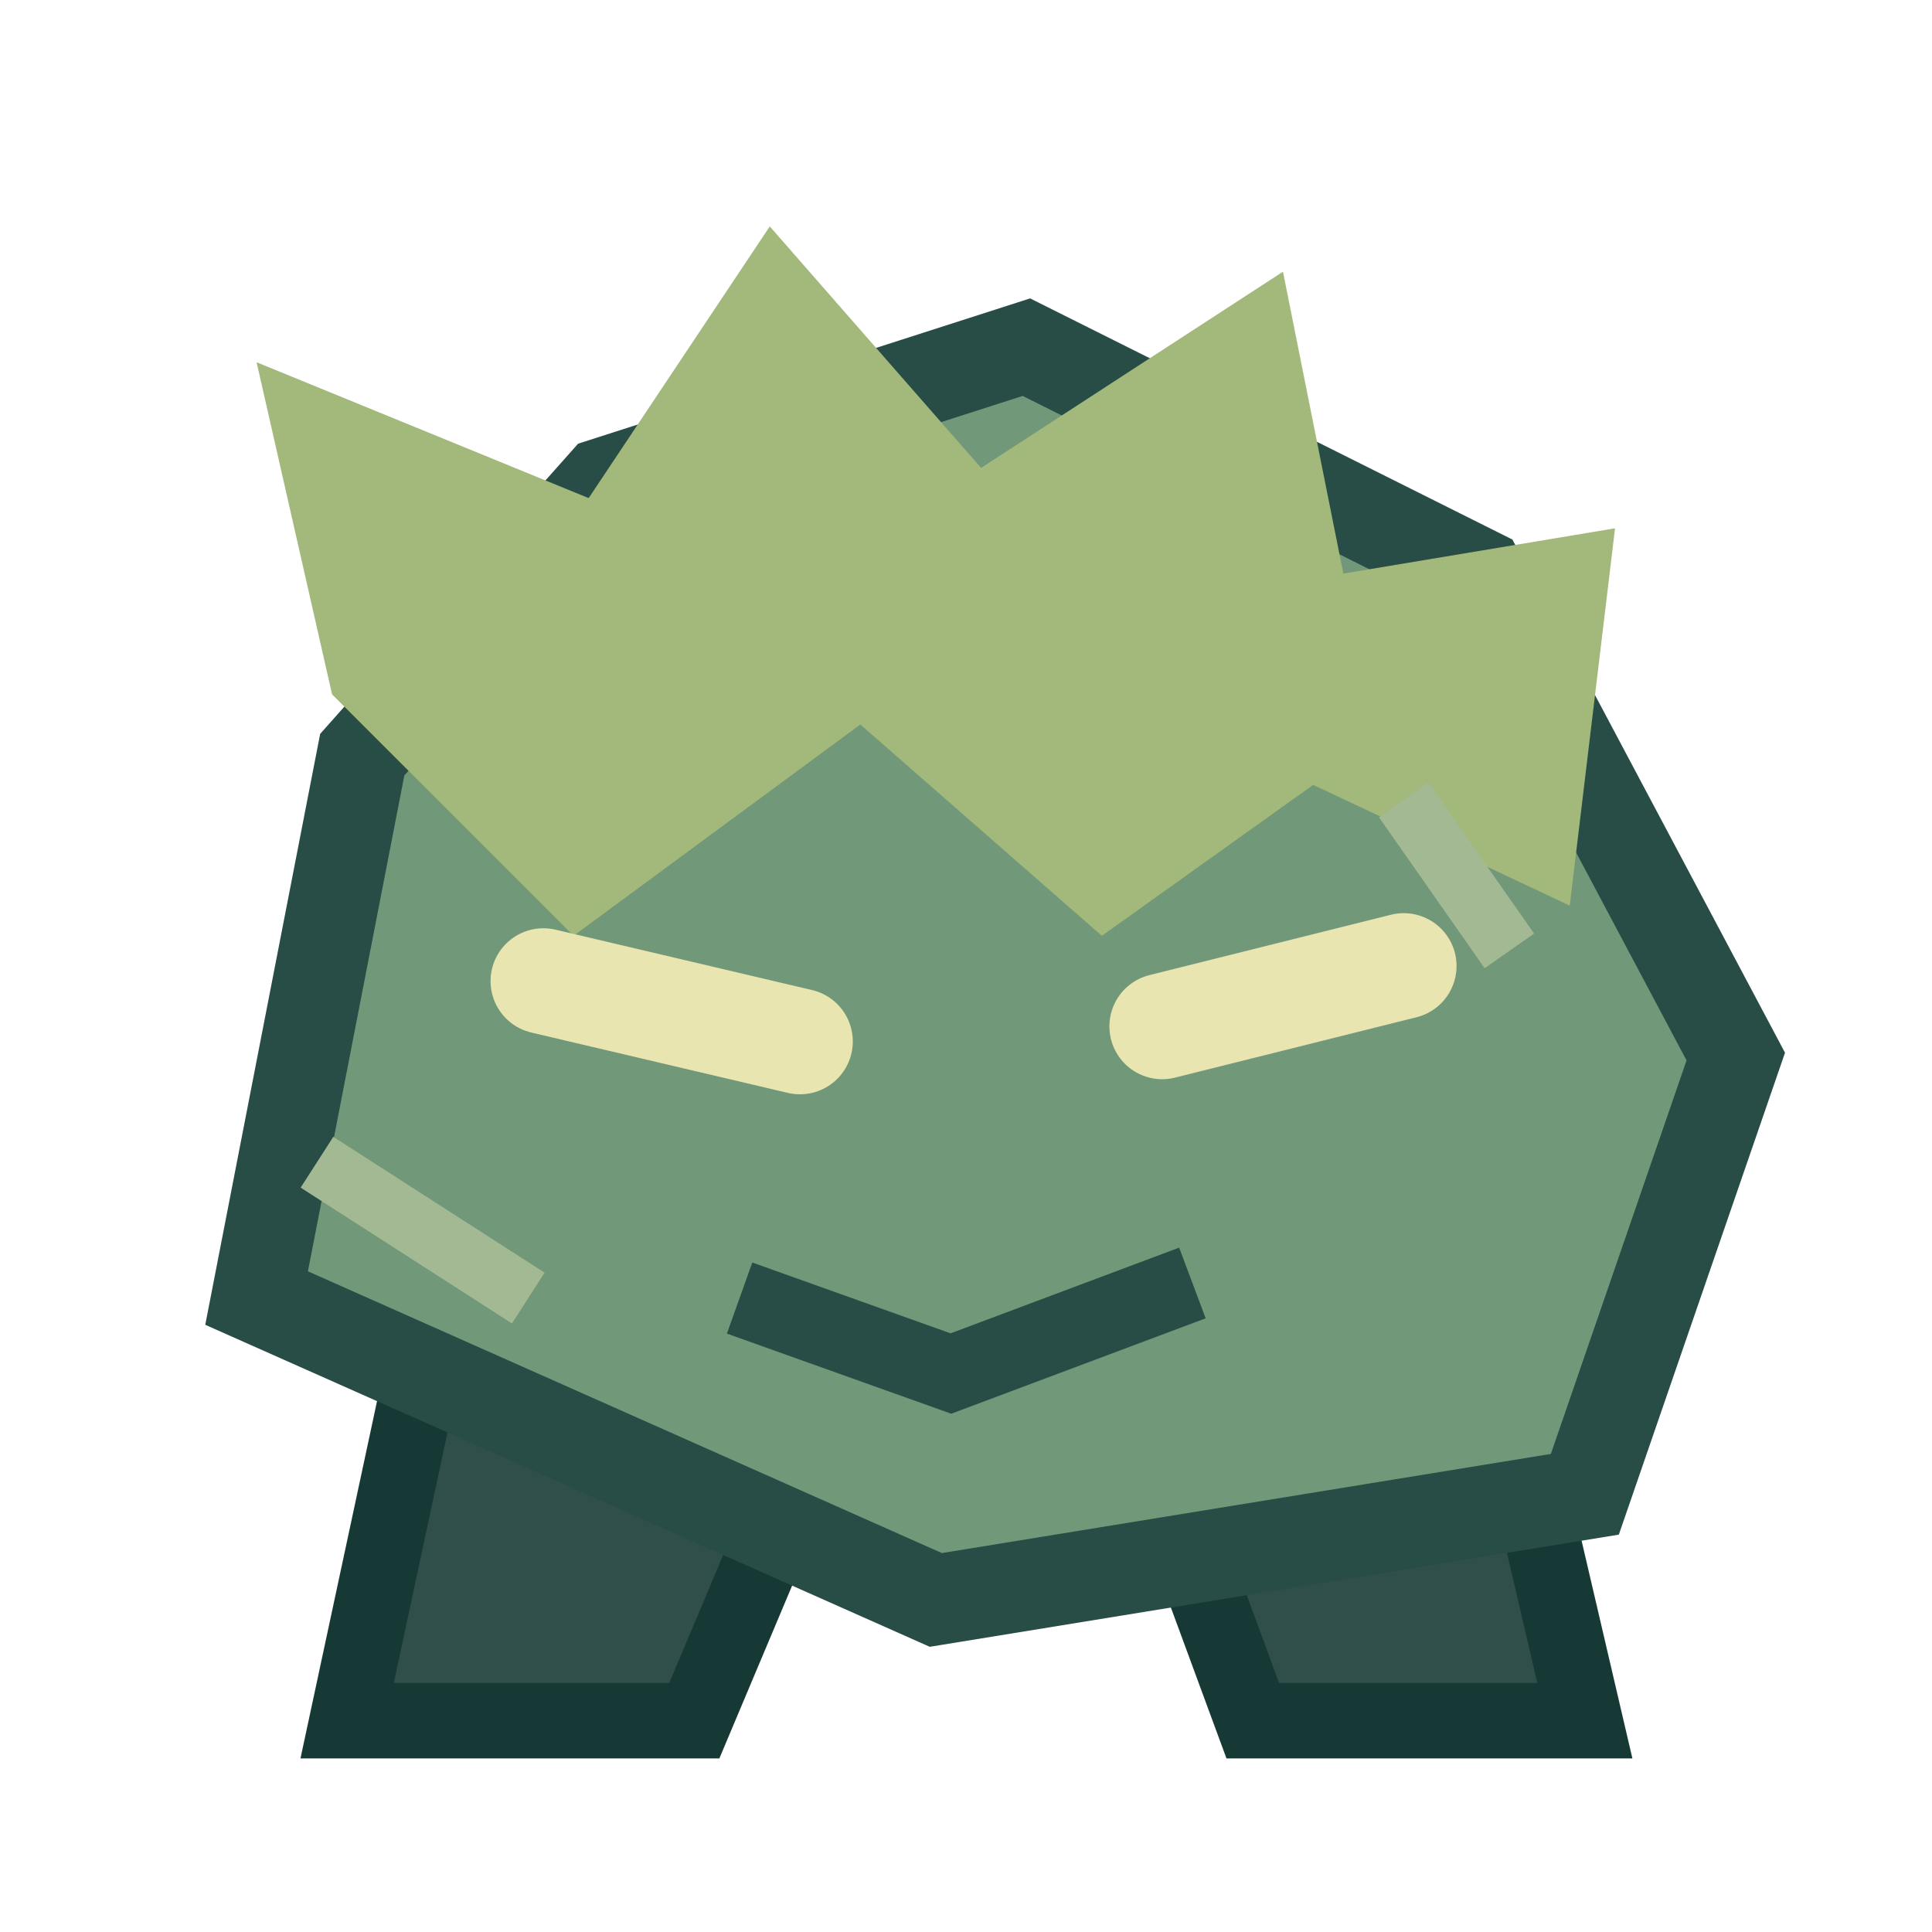
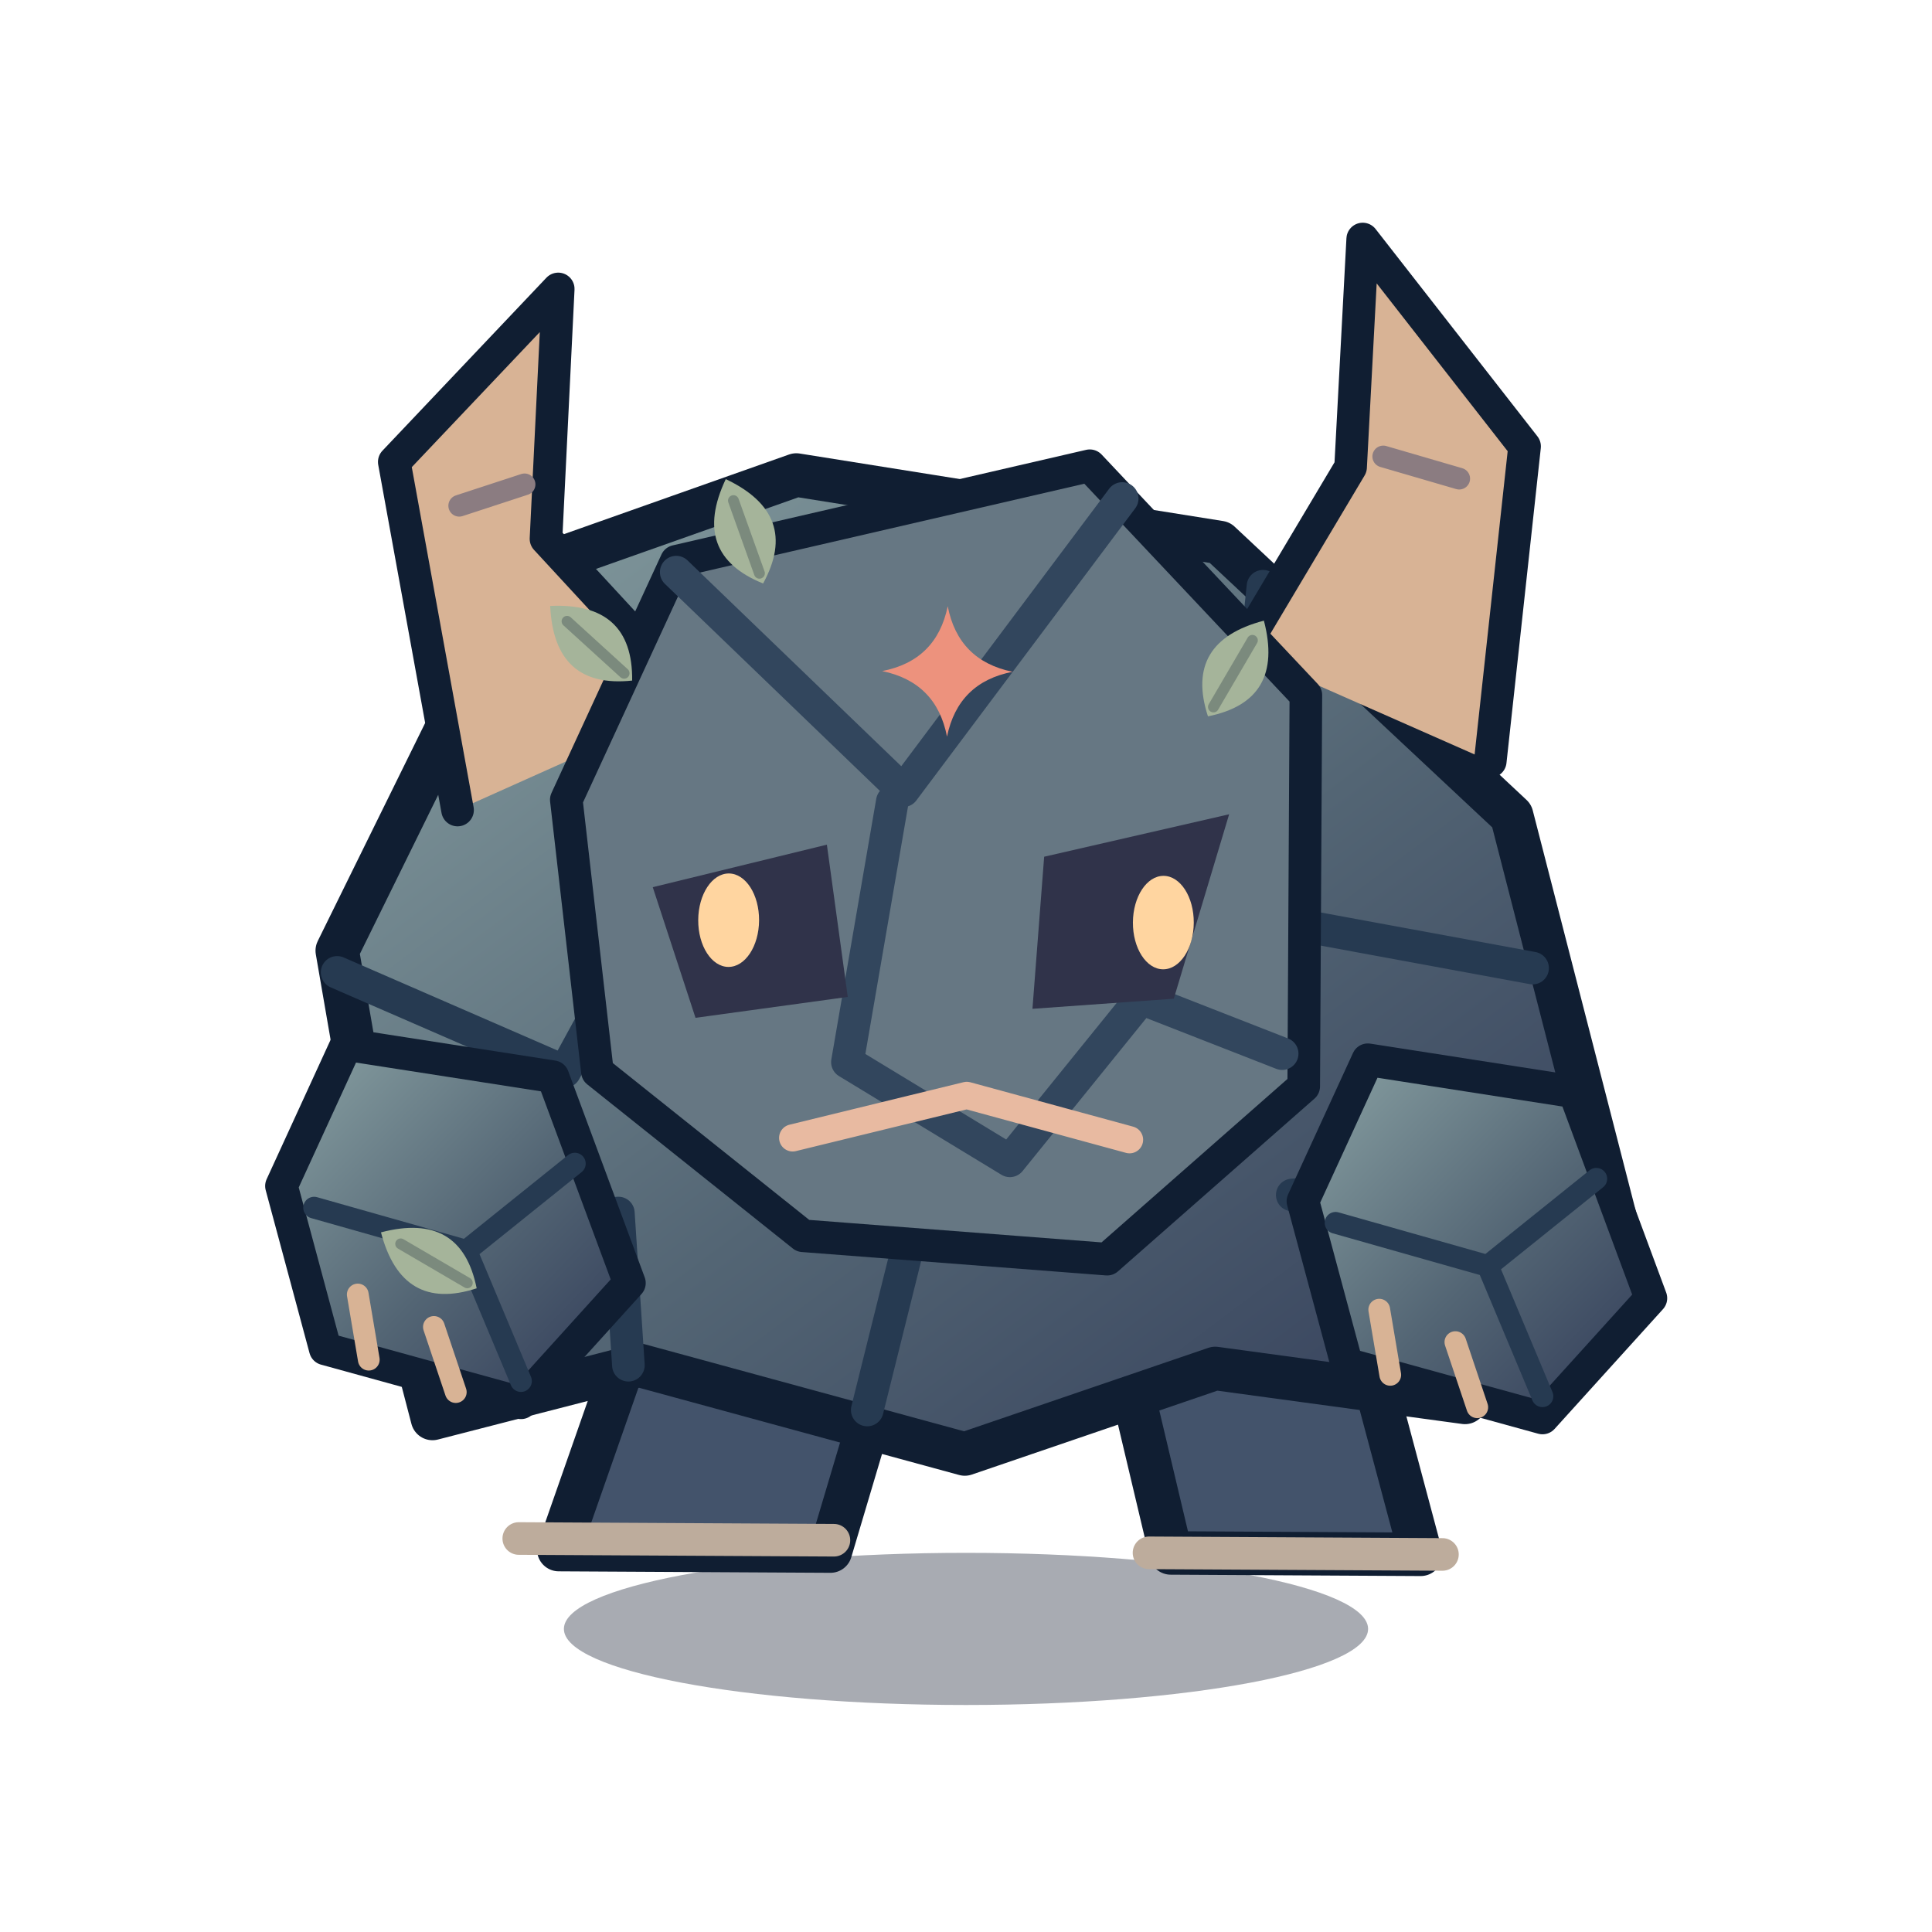
- <svg xmlns="http://www.w3.org/2000/svg" width="128" height="128" viewBox="0 0 128 128">
-   <path d="M29 86l-6 28h23l8 -19m22 0l7 19h22l-7 -30" fill="#314f4a" stroke="#173936" stroke-width="5" />
-   <path d="M17 86l7 -36 16 -18 28 -9 30 15 17 32 -10 29 -43 7Z" fill="#719879" stroke="#284c46" stroke-width="6" />
-   <path d="M22 46l-5 -22 22 9 12 -18 14 16 20 -13 4 20 18 -3 -3 25 -17 -8 -14 10 -16 -14 -19 14Z" fill="#a2b97b" />
-   <path d="M36 65l17 4m24 -1l16 -4" stroke="#e9e5b0" stroke-width="7" stroke-linecap="round" />
-   <path d="M49 86l14 5 16 -6" fill="none" stroke="#284c46" stroke-width="5" />
-   <path d="M21 77l14 9m58 -33l7 10" stroke="#a3b994" stroke-width="4" />
+ <svg xmlns="http://www.w3.org/2000/svg" width="160" height="160" viewBox="0 0 160 160">
+   <defs>
+     <linearGradient id="cape" x1="0" y1="0" x2=".8" y2="1">
+       <stop stop-color="#7bc7ae" />
+       <stop offset=".5" stop-color="#3c938f" />
+       <stop offset="1" stop-color="#204b65" />
+     </linearGradient>
+     <linearGradient id="rose" x1="0" y1="0" x2=".6" y2="1">
+       <stop stop-color="#ffd0a0" />
+       <stop offset=".4" stop-color="#dc857e" />
+       <stop offset="1" stop-color="#793e66" />
+     </linearGradient>
+     <linearGradient id="stone" x1="0" y1="0" x2="1" y2="1">
+       <stop stop-color="#8aa2a4" />
+       <stop offset=".55" stop-color="#536574" />
+       <stop offset="1" stop-color="#303a57" />
+     </linearGradient>
+     <linearGradient id="royal" x1="0" y1="0" x2="1" y2="1">
+       <stop stop-color="#c07b89" />
+       <stop offset=".45" stop-color="#62455f" />
+       <stop offset="1" stop-color="#263b55" />
+     </linearGradient>
+     <radialGradient id="light">
+       <stop stop-color="#fff2b7" stop-opacity=".75" />
+       <stop offset=".2" stop-color="#f2bf67" stop-opacity=".3" />
+       <stop offset="1" stop-color="#e7b36c" stop-opacity="0" />
+     </radialGradient>
+     <radialGradient id="blue">
+       <stop stop-color="#80cbbb" stop-opacity=".16" />
+       <stop offset="1" stop-color="#488b9b" stop-opacity="0" />
+     </radialGradient>
+     <linearGradient id="sky" x1="0" y1="0" x2="0" y2="1">
+       <stop stop-color="#101c35" />
+       <stop offset=".7" stop-color="#234350" />
+       <stop offset="1" stop-color="#162d3c" />
+     </linearGradient>
+     <linearGradient id="fog" x1="0" y1="0" x2="0" y2="1">
+       <stop stop-color="#afdcca" stop-opacity="0" />
+       <stop offset=".5" stop-color="#a9d6c5" stop-opacity=".1" />
+       <stop offset="1" stop-color="#afdcca" stop-opacity="0" />
+     </linearGradient>
+     <clipPath id="frame-clip">
+       <rect width="160" height="160" />
+     </clipPath>
+   </defs>
+   <g transform="" clip-path="url(#frame-clip)">
+     <g transform="translate(8 8) scale(.9)">
+       <ellipse cx="80" cy="141" rx="37" ry="7" fill="#070f23" opacity=".35" />
+       <g transform="translate(0 -0.09436997) rotate(0.3145666 80 105)">
+         <path d="M53 104L42.685 134h25l7 -24m18 -2l6.315 26h23l-9 -33" fill="#43536b" stroke="#101e32" stroke-width="4" stroke-linecap="round" stroke-linejoin="round" />
+         <path d="M39 133h29m29 1h27" fill="none" stroke="#bdac9c" stroke-width="3" stroke-linecap="round" stroke-linejoin="round" />
+         <path d="M27 107L22 79L39 44L64 35L103 41L130 66L140 104L126 120L103 117L80 125L50 117L31 122Z" fill="url(#stone)" stroke="#101e32" stroke-width="4" stroke-linecap="round" stroke-linejoin="round" />
+         <path d="M22 81L43 90L57 64L40 45M107 45L104 75L132 80M80 84L71 121M28 105L48 103L49 117M110 101L128 99" fill="none" stroke="#263a51" stroke-width="3" stroke-linecap="round" stroke-linejoin="round" />
+         <g transform="translate(33 102.5596) rotate(-0.4403932)">
+           <path d="M-10 -15L9 -12L16 7L6 18L-12 13L-16 -2Z" fill="url(#stone)" stroke="#101e32" stroke-width="3" stroke-linecap="round" stroke-linejoin="round" />
+           <path d="M-13 0L1 4L11 -4M1 4L6 16" fill="none" stroke="#263a51" stroke-width="2" stroke-linecap="round" stroke-linejoin="round" />
+           <path d="M-9 8L-8 14M-2 11L0 17" fill="none" stroke="#d8b395" stroke-width="2" stroke-linecap="round" stroke-linejoin="round" />
+         </g>
+         <g transform="translate(127 103.4404) rotate(-0.4403932)">
+           <path d="M-10 -15L9 -12L16 7L6 18L-12 13L-16 -2Z" fill="url(#stone)" stroke="#101e32" stroke-width="3" stroke-linecap="round" stroke-linejoin="round" />
+           <path d="M-13 0L1 4L11 -4M1 4L6 16" fill="none" stroke="#263a51" stroke-width="2" stroke-linecap="round" stroke-linejoin="round" />
+           <path d="M-9 8L-8 14M-2 11L0 17" fill="none" stroke="#d8b395" stroke-width="2" stroke-linecap="round" stroke-linejoin="round" />
+         </g>
+         <path d="M33 66L27 34L42 18L41 41L55 56M105 51L115 34L116 13L131 32L128 61" fill="#d8b395" stroke="#101e32" stroke-width="3" stroke-linecap="round" stroke-linejoin="round" />
+         <path d="M33 38L39 36M118 33L125 35" fill="none" stroke="#8b7c81" stroke-width="2" stroke-linecap="round" stroke-linejoin="round" />
+         <path d="M43 65L53 43L91 34L111 55L111 91L93 107L65 105L46 90Z" fill="#667783" stroke="#101e32" stroke-width="3" stroke-linecap="round" stroke-linejoin="round" />
+         <path d="M53 44L74 64L94 37M73 65L69 89L84 98L96 83L109 88" fill="none" stroke="#32465d" stroke-width="3" stroke-linecap="round" stroke-linejoin="round" />
+         <path d="M51 73L67 69L69 83L55 85ZM87 70L104 66L99 83L86 84Z" fill="#30334a" stroke="none" stroke-width="2.5" stroke-linecap="round" stroke-linejoin="round" />
+         <ellipse cx="58" cy="76" rx="2.8" ry="4.3" fill="#ffd5a0" />
+         <ellipse cx="98" cy="76" rx="2.8" ry="4.3" fill="#ffd5a0" />
+         <path d="M64 96L80 92L95 96" fill="none" stroke="#e8baa1" stroke-width="2.5" stroke-linecap="round" stroke-linejoin="round" />
+         <g transform="translate(49 54) rotate(-48)">
+           <path d="M0 0Q-5.4 -4.8 0 -10.2Q5.4 -4.8 0 0" fill="#a5b49a" stroke="none" stroke-width="2.5" stroke-linecap="round" stroke-linejoin="round" />
+           <path d="M0 -1V-8.1" fill="none" stroke="#101e32" stroke-width="1" stroke-linecap="round" stroke-linejoin="round" opacity=".28" />
+         </g>
+         <g transform="translate(61 45) rotate(-20)">
+           <path d="M0 0Q-5.4 -4.8 0 -10.2Q5.4 -4.8 0 0" fill="#a5b49a" stroke="none" stroke-width="2.5" stroke-linecap="round" stroke-linejoin="round" />
+           <path d="M0 -1V-8.1" fill="none" stroke="#101e32" stroke-width="1" stroke-linecap="round" stroke-linejoin="round" opacity=".28" />
+         </g>
+         <g transform="translate(102 57) rotate(30)">
+           <path d="M0 0Q-5.4 -4.8 0 -10.2Q5.4 -4.8 0 0" fill="#a5b49a" stroke="none" stroke-width="2.5" stroke-linecap="round" stroke-linejoin="round" />
+           <path d="M0 -1V-8.1" fill="none" stroke="#101e32" stroke-width="1" stroke-linecap="round" stroke-linejoin="round" opacity=".28" />
+         </g>
+         <g transform="translate(35 110) rotate(-60)">
+           <path d="M0 0Q-5.4 -4.8 0 -10.2Q5.4 -4.8 0 0" fill="#a5b49a" stroke="none" stroke-width="2.5" stroke-linecap="round" stroke-linejoin="round" />
+           <path d="M0 -1V-8.1" fill="none" stroke="#101e32" stroke-width="1" stroke-linecap="round" stroke-linejoin="round" opacity=".28" />
+         </g>
+         <path d="M78 47Q79 52 84 53Q79 54 78 59Q77 54 72 53Q77 52 78 47" fill="#ed927d" stroke="none" stroke-width="2.5" stroke-linecap="round" stroke-linejoin="round" />
+       </g>
+     </g>
+   </g>
</svg>
